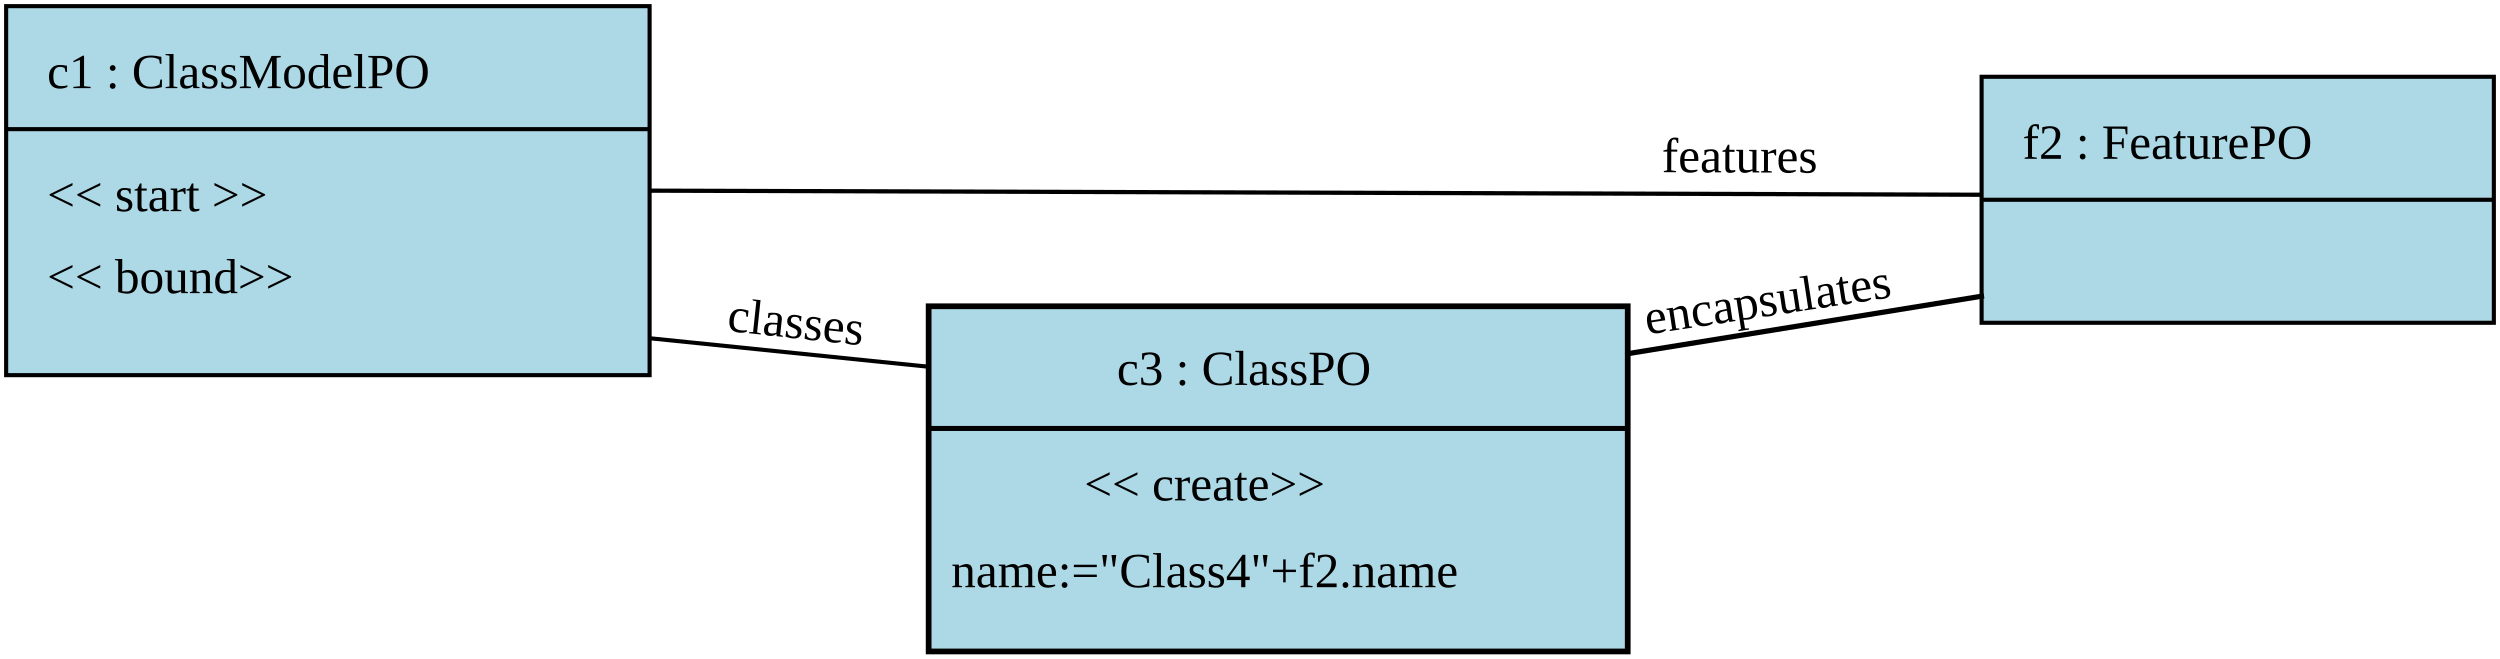
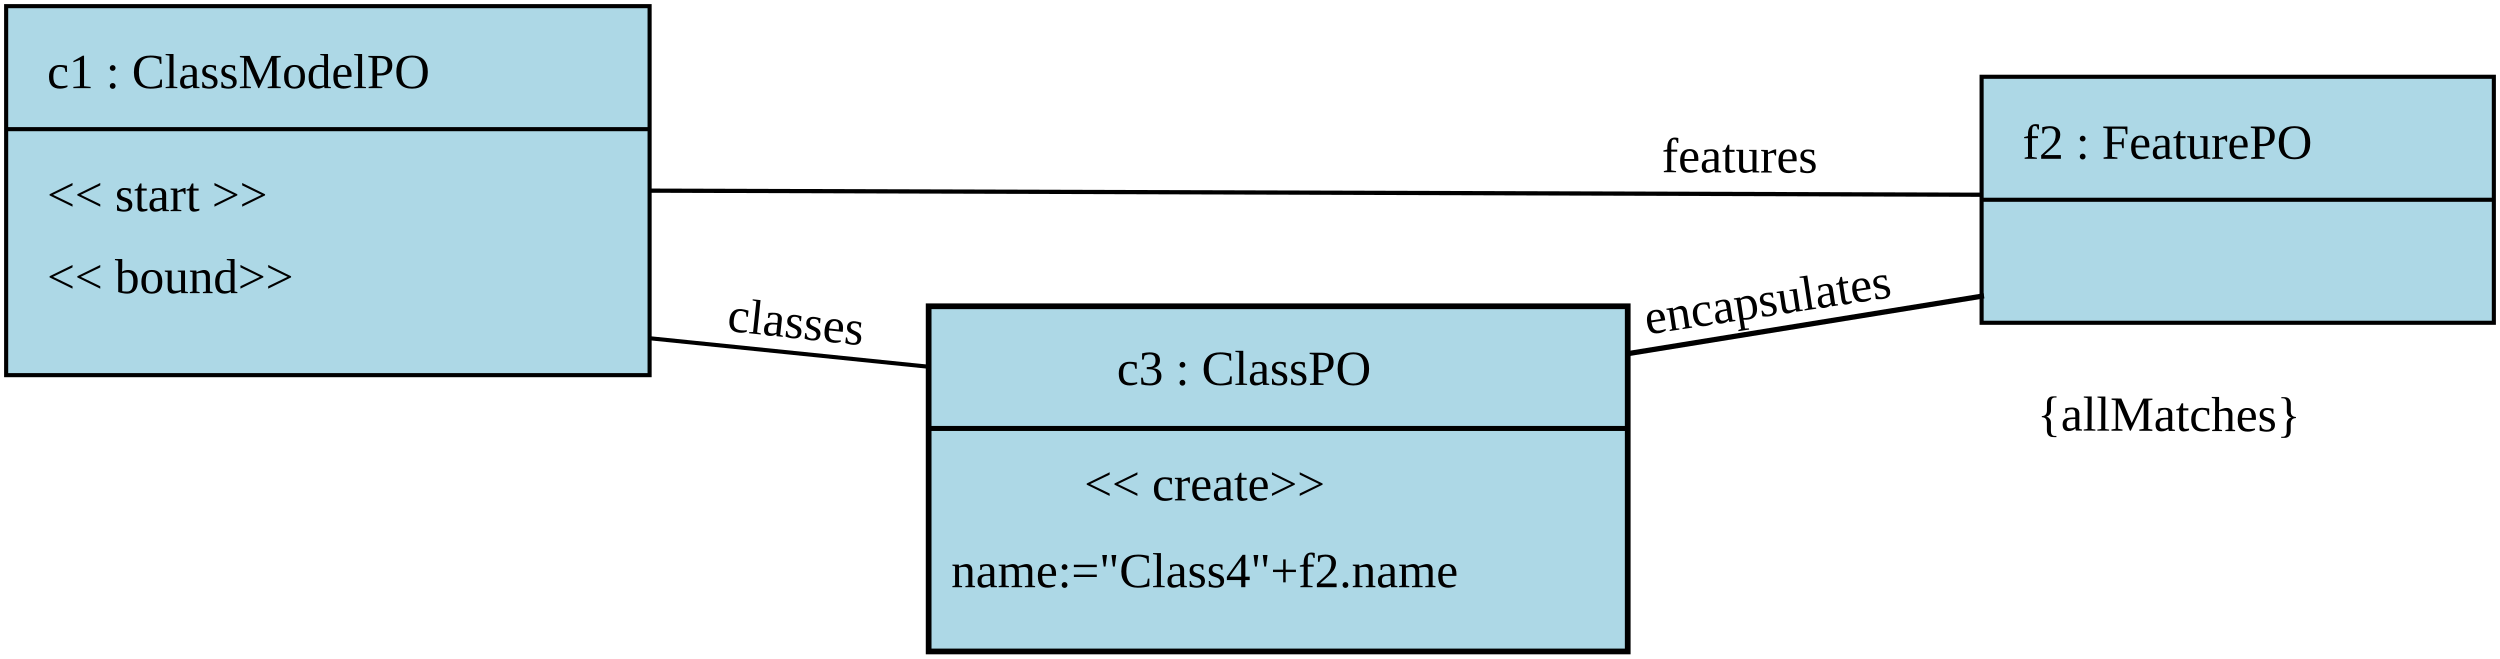
<svg xmlns="http://www.w3.org/2000/svg" class="Board" width="609.751" height="160.589" id="svg2" version="1.1">
  <defs id="defs4">
    <filter id="drop-shadow">
      <feGaussianBlur in="SourceAlpha" result="blur-out" stdDeviation="2" id="feGaussianBlur7" />
      <feOffset in="blur-out" dx="2" dy="2" id="feOffset9" result="result1" />
      <feBlend in="SourceGraphic" mode="normal" id="feBlend11" in2="result1" />
    </filter>
    <linearGradient id="reflect" x1="0" x2="0" y1="0.5" y2="0" spreadMethod="reflect">
      <stop offset="0%" style="stop-color: rgb(170, 170, 170);" id="stop14" />
      <stop offset="100%" style="stop-color: rgb(238, 238, 238);" id="stop16" />
    </linearGradient>
    <linearGradient id="classelement" x1="0" x2="1" y1="1" y2="0">
      <stop offset="0" style="stop-color: rgb(255, 255, 255);" id="stop19" />
      <stop offset="1" style="stop-color: rgb(211, 211, 211);" id="stop21" />
    </linearGradient>
  </defs>
  <text x="184.318" y="89.328" id="c1 : ClassModelPO" class="draggable" transform="matrix(0.9999941,0.00344471,-0.00344471,0.9999941,0,0)" style="fill:#cccccc" />
  <text x="210.763" y="99.075" id="text59" class="draggable" transform="matrix(0.9943099,0.1065262,-0.1065262,0.9943099,0,0)" style="fill:#cccccc" />
  <text x="360.996" y="186.559" id="text64" class="draggable" transform="matrix(0.9885549,-0.1508617,0.1508617,0.9885549,0,0)" style="fill:#cccccc" />
-   <g id="g3436" transform="translate(-8.5,-48.5)">
-     <g id="g23">
-       <rect id="rect25" class="draggable" y="50" x="10" height="90" width="156.938" style="fill:#add8e6;stroke:#000000" />
-       <text id="text27" width="136.938" y="70" x="20">c1 : ClassModelPO</text>
-       <line id="line29" y2="80" x2="166.938" y1="80" x1="10" style="stroke:#000000" />
-       <text id="text31" y="100" x="20" width="156.938">&lt;&lt; start &gt;&gt;</text>
-       <text id="text33" y="120" x="20" width="156.938">&lt;&lt; bound&gt;&gt;</text>
-     </g>
-     <g transform="translate(20.81318,1.224305)" id="g45">
-       <rect style="fill:#add8e6;stroke:#000000" id="rect47" class="draggable" y="66" x="471" height="60" width="124.938" />
-       <text id="text49" width="104.938" y="86" x="481">f2 : FeaturePO</text>
-       <line style="stroke:#000000" id="line51" y2="96" x2="595.938" y1="96" x1="471" />
-     </g>
-     <line style="stroke:#000000;stroke-width:1.033" id="line53" y2="96" x2="491.814" y1="95" x1="166.999" />
-     <text style="fill:#000000" transform="matrix(0.9999941,0.00344471,-0.00344471,0.9999941,0,0)" class="draggable" id="f2 : FeaturePO" y="89.065" x="414.122">features</text>
-     <line id="line57" y2="140" x2="255" y1="131" x1="167" style="stroke:#000000" />
-     <text style="fill:#000000" transform="matrix(0.9943099,0.1065262,-0.1065262,0.9943099,0,0)" class="draggable" id="c3 : ClassPO" y="108.668" x="198.378">classes</text>
-     <line style="stroke:#000000;stroke-width:1.275" id="line62" y2="120.648" x2="492.398" y1="140.842" x1="368.028" />
-     <text style="fill:#000000" transform="matrix(0.9885549,-0.1508617,0.1508617,0.9885549,0,0)" class="draggable" id="text66" y="190.481" x="385.896">encapsulates</text>
-     <g id="g3429">
-       <rect style="fill:#add8e6;stroke:#000000;stroke-width:1.396" id="rect37" class="draggable" y="123.198" x="234.997" height="84.193" width="170.506" />
-       <text id="text39" width="93.359" y="142.388" x="280.916">c3 : ClassPO</text>
-       <line style="stroke:#000000;stroke-width:1.226" id="line41" y2="153" x2="405.089" y1="153" x1="234.799" />
-       <text id="text43" y="170.551" x="272.958" width="113.359">&lt;&lt; create&gt;&gt;</text>
-       <text id="text43-4" y="191.721" x="240.504" width="113.359">name:="Class4"+f2.name</text>
-     </g>
+   <g id="g23" transform="translate(-8.5,-48.5)">
+     <rect style="fill:#add8e6;stroke:#000000" width="156.938" height="90" x="10" y="50" class="draggable" id="rect25" />
+     <text x="20" y="70" width="136.938" id="text27">c1 : ClassModelPO</text>
+     <line style="stroke:#000000" x1="10" y1="80" x2="166.938" y2="80" id="line29" />
+     <text width="156.938" x="20" y="100" id="text31">&lt;&lt; start &gt;&gt;</text>
+     <text width="156.938" x="20" y="120" id="text33">&lt;&lt; bound&gt;&gt;</text>
  </g>
+   <g id="g45" transform="translate(12.31318,-47.27569)">
+     <rect width="124.938" height="60" x="471" y="66" class="draggable" id="rect47" style="fill:#add8e6;stroke:#000000" />
+     <text x="481" y="86" width="104.938" id="text49">f2 : FeaturePO</text>
+     <line x1="471" y1="96" x2="595.938" y2="96" id="line51" style="stroke:#000000" />
+   </g>
+   <line x1="158.499" y1="46.5" x2="483.314" y2="47.5" id="line53" style="stroke:#000000;stroke-width:1.033" />
+   <text x="405.455" y="40.594" id="f2 : FeaturePO" class="draggable" transform="matrix(0.9999941,0.00344471,-0.00344471,0.9999941,0,0)" style="fill:#000000">features</text>
+   <line style="stroke:#000000" x1="158.5" y1="82.5" x2="246.5" y2="91.5" id="line57" />
+   <text x="184.76" y="61.35" id="c3 : ClassPO" class="draggable" transform="matrix(0.9943099,0.1065262,-0.1065262,0.9943099,0,0)" style="fill:#000000">classes</text>
+   <line x1="359.528" y1="92.342" x2="483.898" y2="72.148" id="line62" style="stroke:#000000;stroke-width:1.275" />
+   <text x="384.81" y="141.254" id="text66" class="draggable" transform="matrix(0.9885549,-0.1508617,0.1508617,0.9885549,0,0)" style="fill:#000000">encapsulates</text>
+   <g id="g3429" transform="translate(-8.5,-48.5)">
+     <rect width="170.506" height="84.193" x="234.997" y="123.198" class="draggable" id="rect37" style="fill:#add8e6;stroke:#000000;stroke-width:1.396" />
+     <text x="280.916" y="142.388" width="93.359" id="text39">c3 : ClassPO</text>
+     <line x1="234.799" y1="153" x2="405.089" y2="153" id="line41" style="stroke:#000000;stroke-width:1.226" />
+     <text width="113.359" x="272.958" y="170.551" id="text43">&lt;&lt; create&gt;&gt;</text>
+     <text width="113.359" x="240.504" y="191.721" id="text43-4">name:="Class4"+f2.name</text>
+   </g>
+   <text x="497.251" y="103.274" id="f2 : FeaturePO-8" class="draggable" transform="matrix(0.9999941,0.00344471,-0.00344471,0.9999941,0,0)" style="fill:#000000">{allMatches}</text>
</svg>
